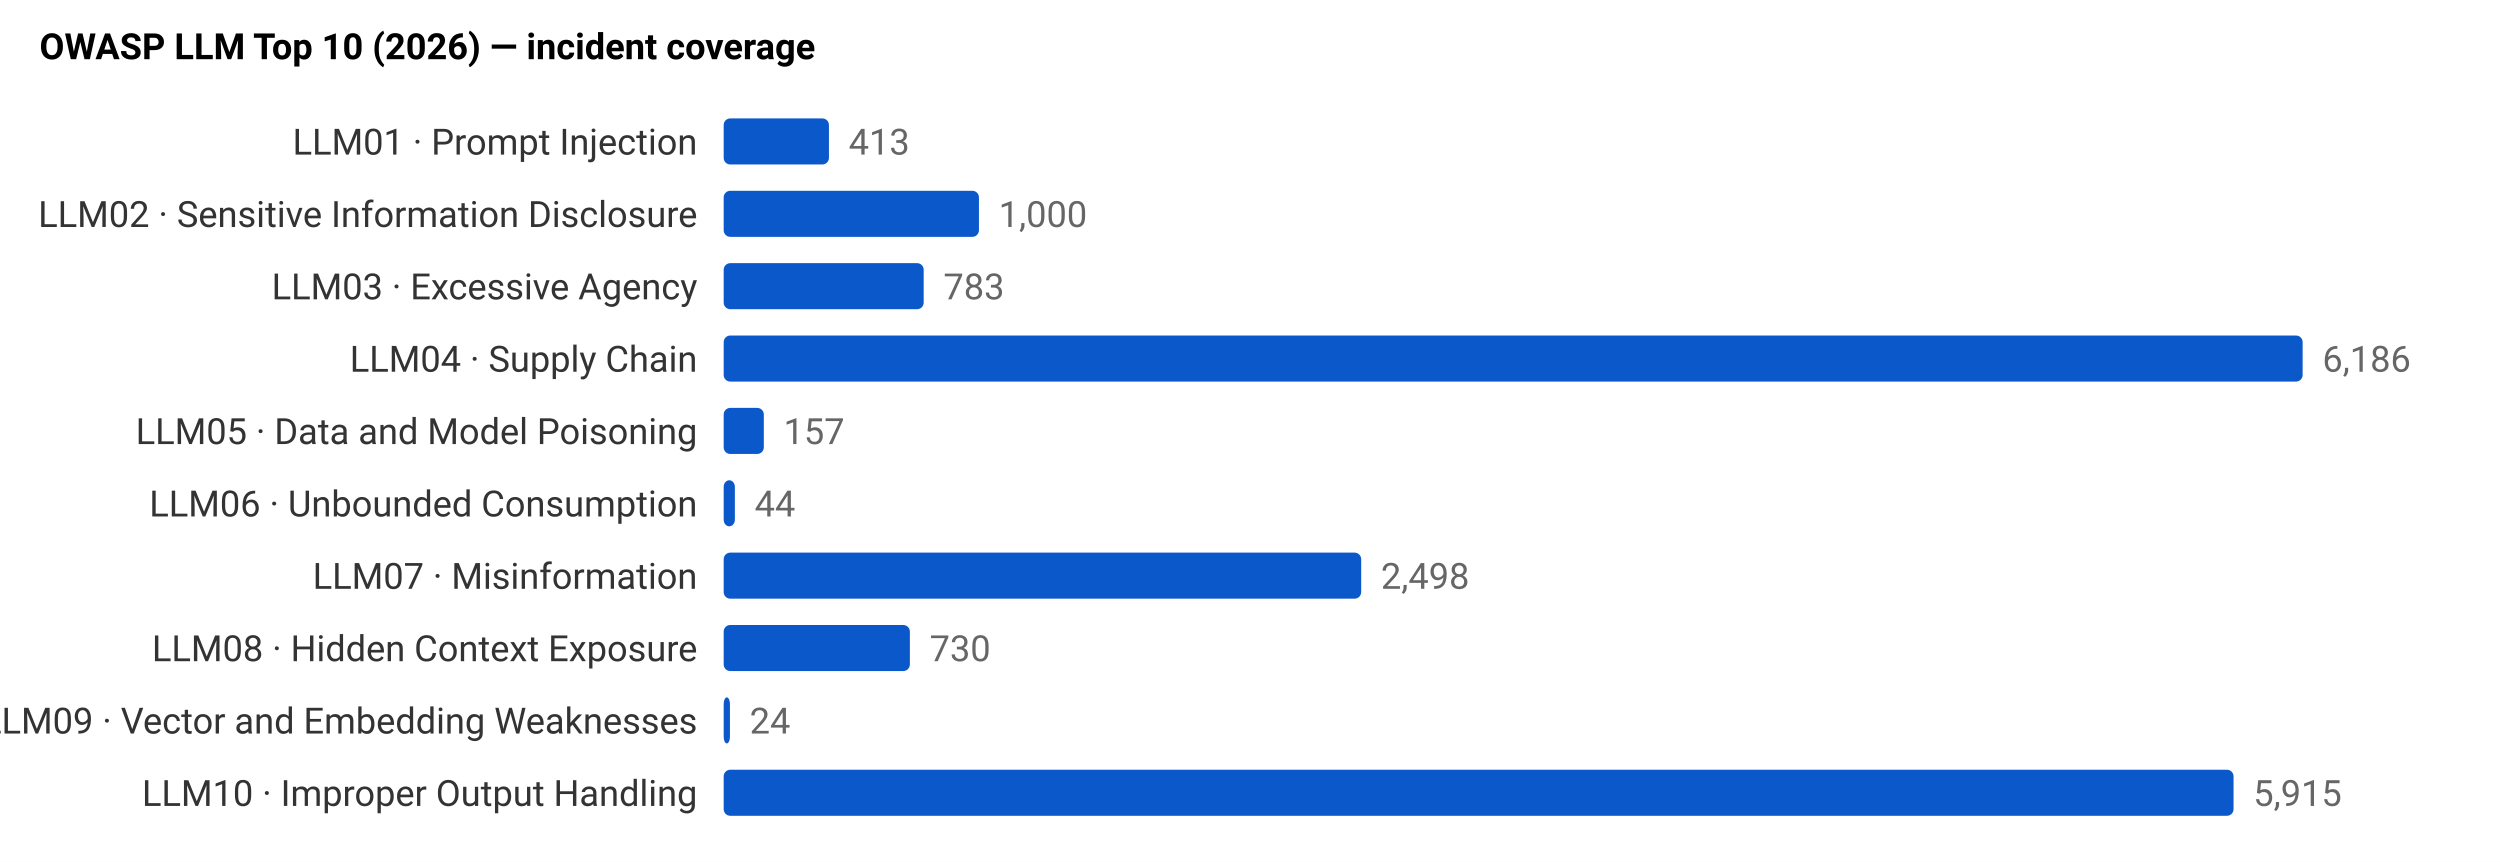
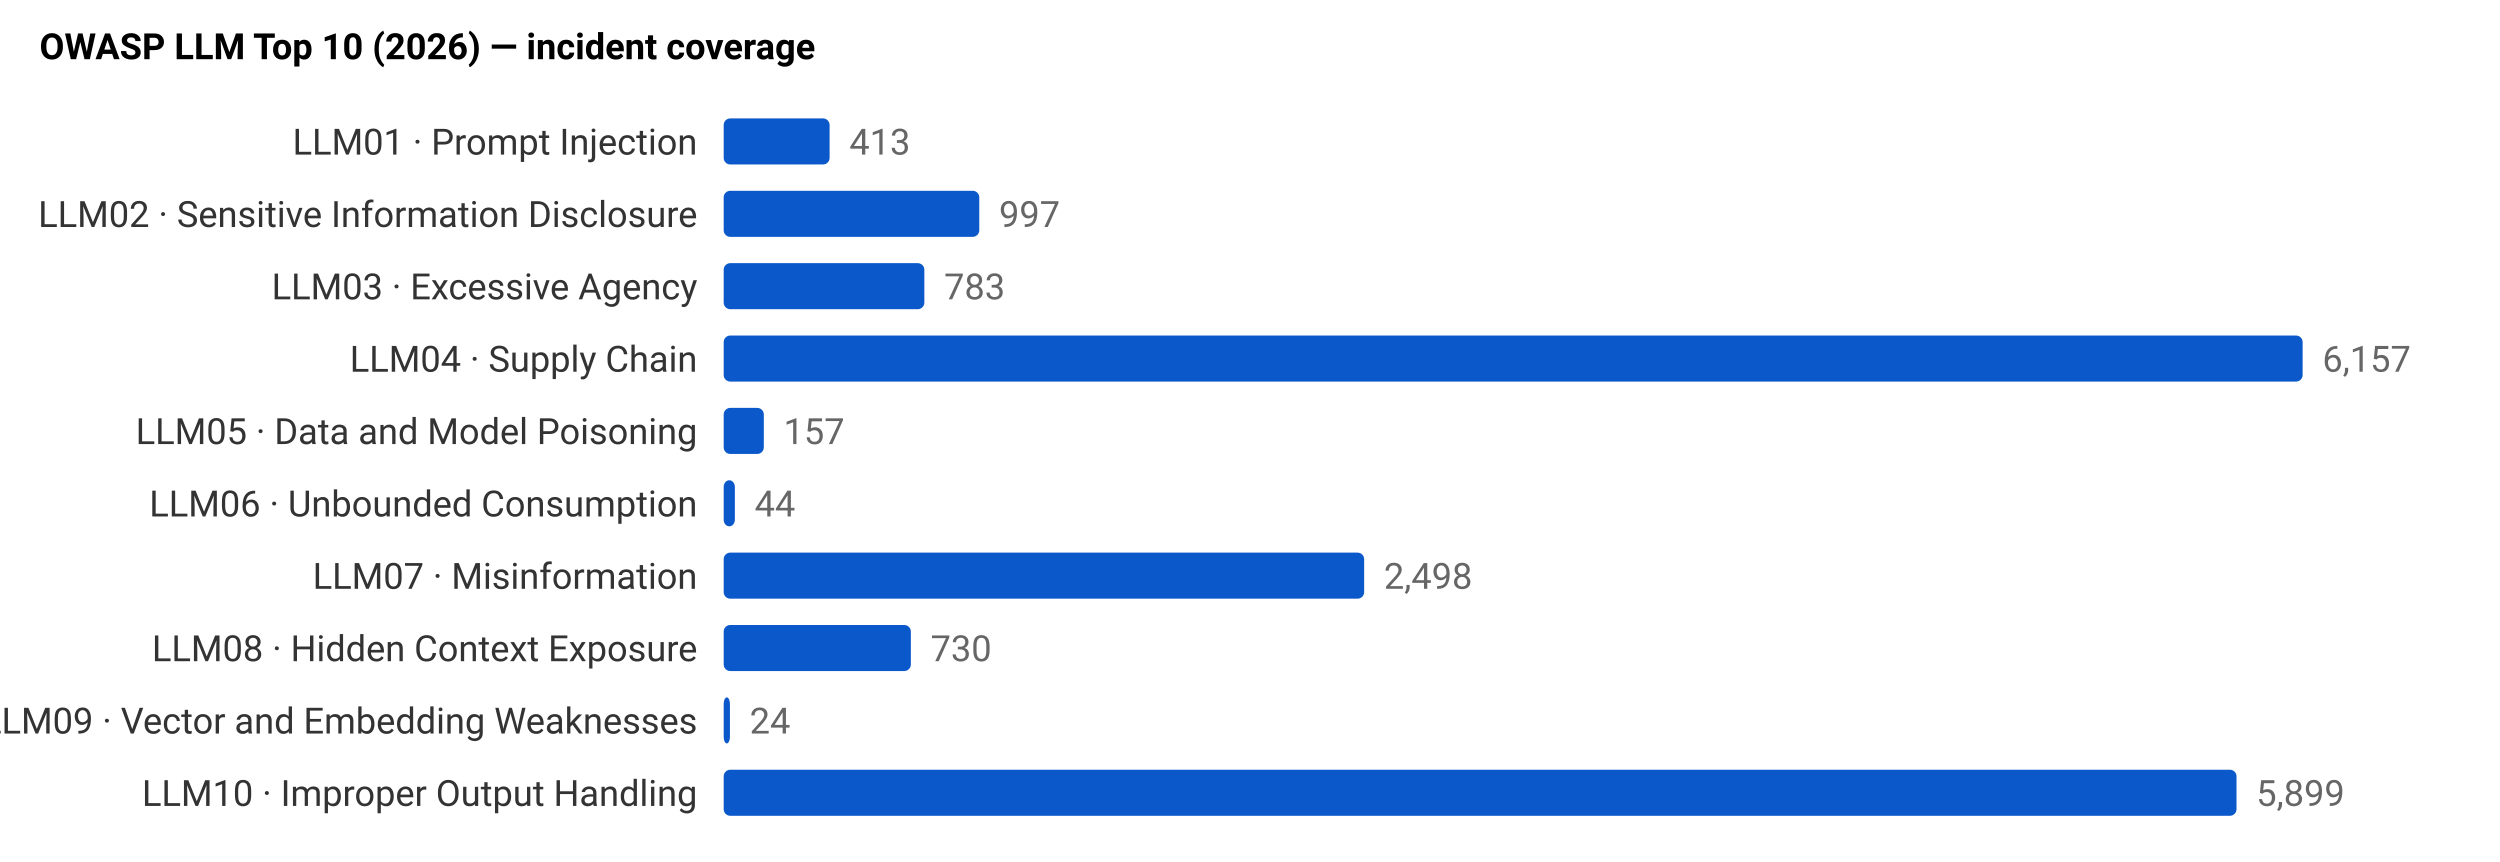
<svg xmlns="http://www.w3.org/2000/svg" viewBox="0 0 760 262" role="img" aria-label="OWASP LLM Top 10 (2026) — incident coverage" font-family="system-ui,-apple-system,Segoe UI,Roboto,sans-serif" font-size="11">
  <rect x="0" y="0" width="100%" height="100%" fill="white" />
  <text x="12" y="18" font-weight="600">OWASP LLM Top 10 (2026) — incident coverage</text>
  <text x="212" y="47" text-anchor="end" fill="#333">LLM01 · Prompt Injection</text>
-   <rect x="220" y="36" width="32.0" height="14" fill="#0a58ca" rx="2" />
-   <text x="258.0" y="47" fill="#666">413</text>
+   <rect x="220" y="36" width="32.2" height="14" fill="#0a58ca" rx="2" />
+   <text x="258.2" y="47" fill="#666">413</text>
  <text x="212" y="69" text-anchor="end" fill="#333">LLM02 · Sensitive Information Disclosure</text>
-   <rect x="220" y="58" width="77.6" height="14" fill="#0a58ca" rx="2" />
-   <text x="303.6" y="69" fill="#666">1,000</text>
+   <rect x="220" y="58" width="77.7" height="14" fill="#0a58ca" rx="2" />
+   <text x="303.7" y="69" fill="#666">997</text>
  <text x="212" y="91" text-anchor="end" fill="#333">LLM03 · Excessive Agency</text>
-   <rect x="220" y="80" width="60.8" height="14" fill="#0a58ca" rx="2" />
-   <text x="286.8" y="91" fill="#666">783</text>
+   <rect x="220" y="80" width="61.0" height="14" fill="#0a58ca" rx="2" />
+   <text x="287.0" y="91" fill="#666">783</text>
  <text x="212" y="113" text-anchor="end" fill="#333">LLM04 · Supply Chain</text>
  <rect x="220" y="102" width="480.0" height="14" fill="#0a58ca" rx="2" />
-   <text x="706.0" y="113" fill="#666">6,186</text>
+   <text x="706.0" y="113" fill="#666">6,157</text>
  <text x="212" y="135" text-anchor="end" fill="#333">LLM05 · Data and Model Poisoning</text>
  <rect x="220" y="124" width="12.2" height="14" fill="#0a58ca" rx="2" />
  <text x="238.2" y="135" fill="#666">157</text>
  <text x="212" y="157" text-anchor="end" fill="#333">LLM06 · Unbounded Consumption</text>
  <rect x="220" y="146" width="3.4" height="14" fill="#0a58ca" rx="2" />
  <text x="229.4" y="157" fill="#666">44</text>
  <text x="212" y="179" text-anchor="end" fill="#333">LLM07 · Misinformation</text>
-   <rect x="220" y="168" width="193.8" height="14" fill="#0a58ca" rx="2" />
-   <text x="419.8" y="179" fill="#666">2,498</text>
+   <rect x="220" y="168" width="194.7" height="14" fill="#0a58ca" rx="2" />
+   <text x="420.7" y="179" fill="#666">2,498</text>
  <text x="212" y="201" text-anchor="end" fill="#333">LLM08 · Hidden Context Exposure</text>
-   <rect x="220" y="190" width="56.6" height="14" fill="#0a58ca" rx="2" />
-   <text x="282.6" y="201" fill="#666">730</text>
+   <rect x="220" y="190" width="56.9" height="14" fill="#0a58ca" rx="2" />
+   <text x="282.9" y="201" fill="#666">730</text>
  <text x="212" y="223" text-anchor="end" fill="#333">LLM09 · Vector and Embedding Weaknesses</text>
  <rect x="220" y="212" width="1.9" height="14" fill="#0a58ca" rx="2" />
  <text x="227.9" y="223" fill="#666">24</text>
  <text x="212" y="245" text-anchor="end" fill="#333">LLM10 · Improper Output Handling</text>
-   <rect x="220" y="234" width="459.0" height="14" fill="#0a58ca" rx="2" />
-   <text x="685.0" y="245" fill="#666">5,915</text>
+   <rect x="220" y="234" width="459.9" height="14" fill="#0a58ca" rx="2" />
+   <text x="685.9" y="245" fill="#666">5,899</text>
</svg>
